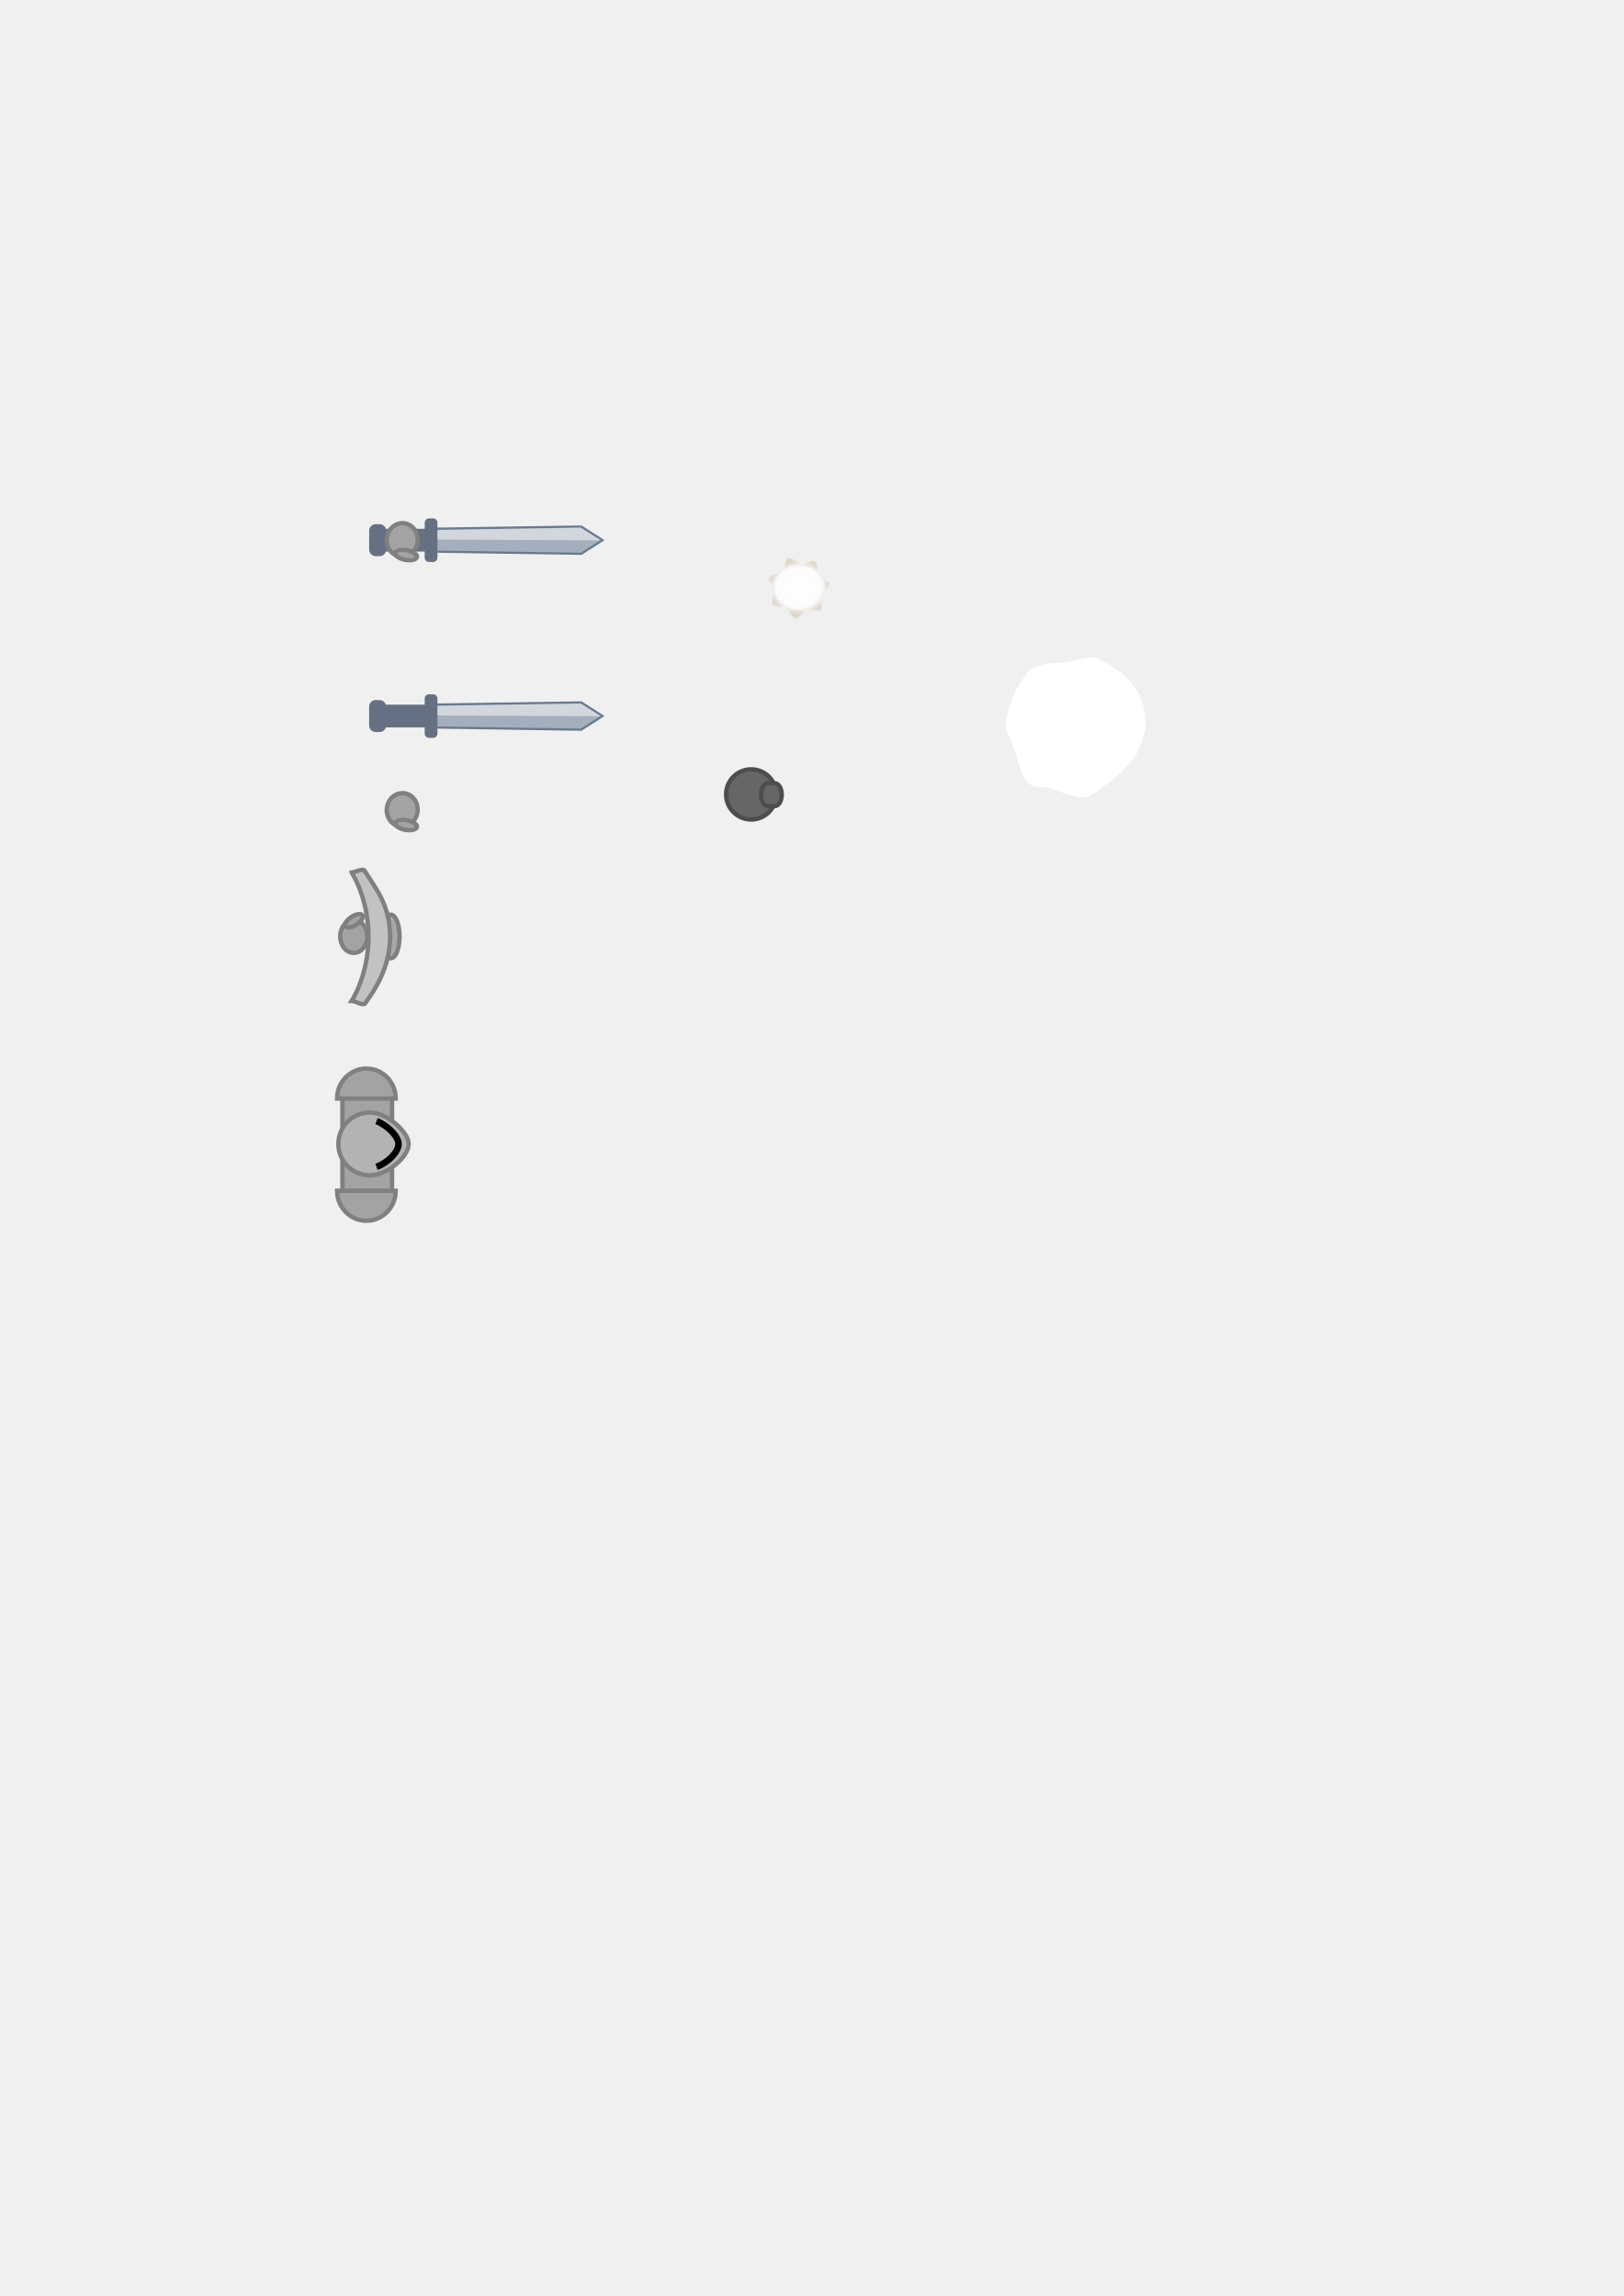
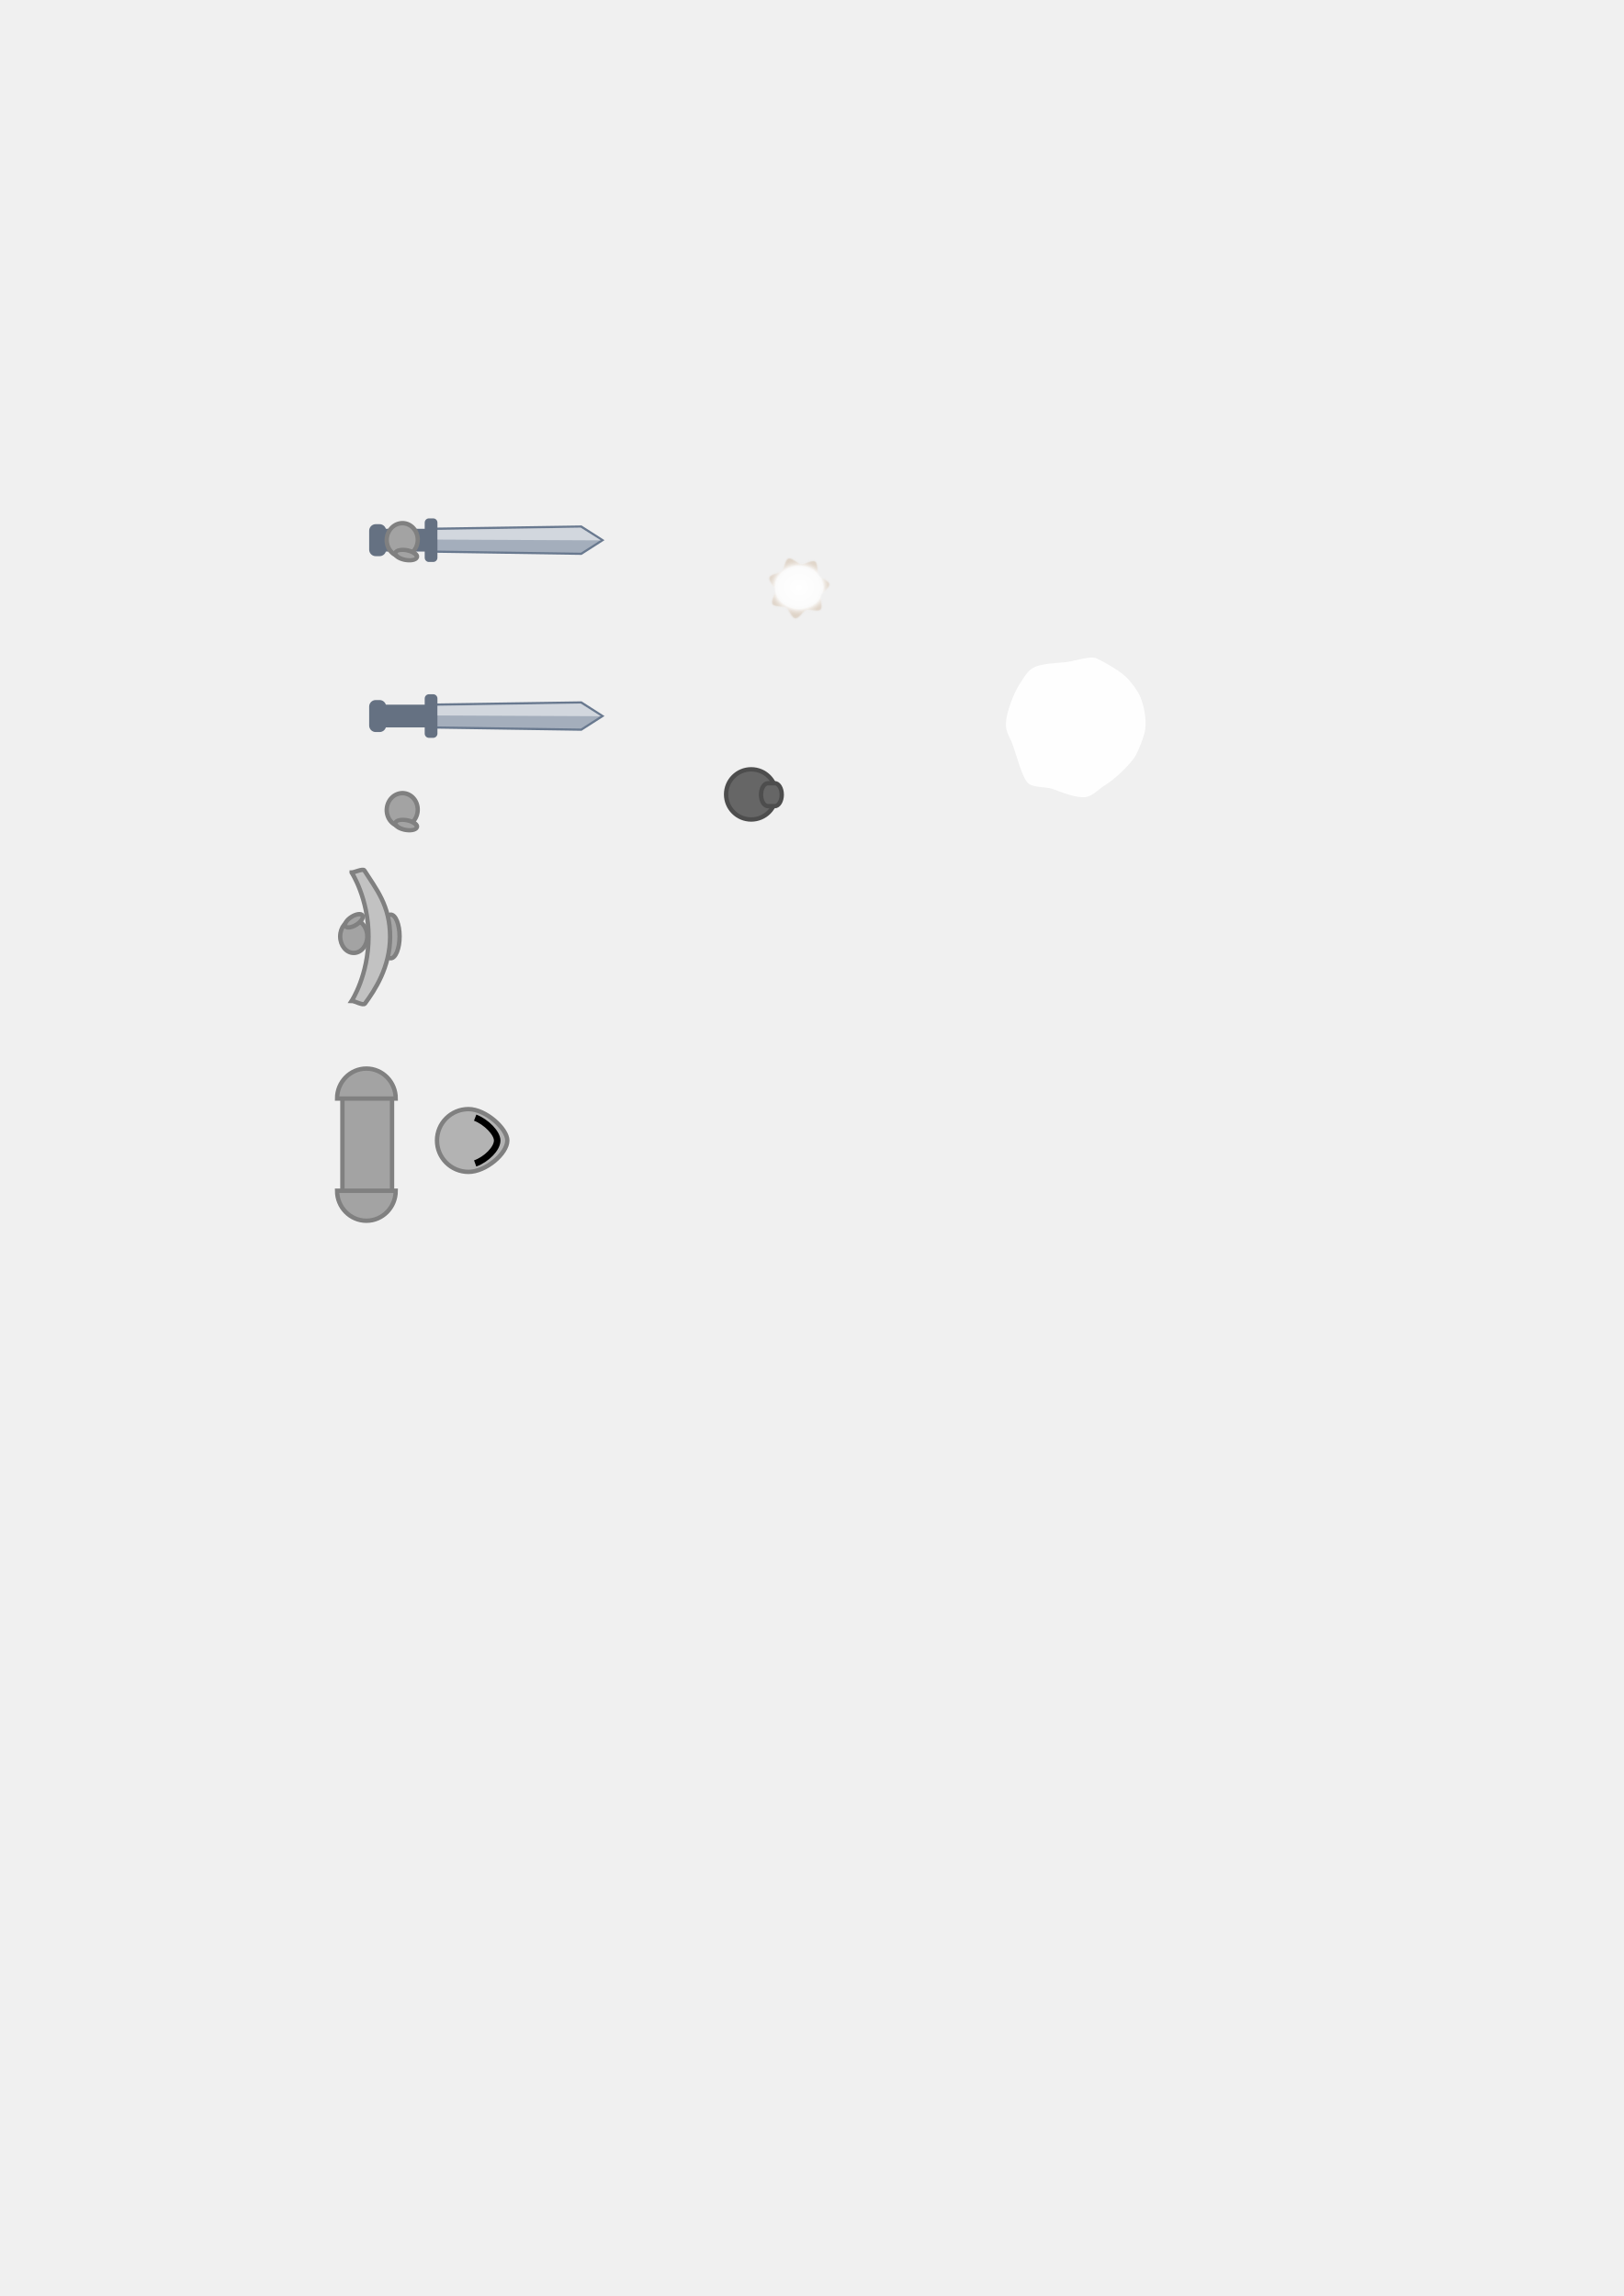
<svg xmlns="http://www.w3.org/2000/svg" xmlns:xlink="http://www.w3.org/1999/xlink" width="210mm" height="297mm" viewBox="0 0 744.094 1052.362" id="svg2" version="1.1">
  <defs id="defs4">
    <linearGradient id="linearGradient4383">
      <stop style="stop-color:#ffffff;stop-opacity:1" offset="0" id="stop4385" />
      <stop id="stop4393" offset="0.586" style="stop-color:#ffffff;stop-opacity:0.737" />
      <stop style="stop-color:#804200;stop-opacity:0" offset="1" id="stop4387" />
    </linearGradient>
    <filter style="color-interpolation-filters:sRGB" id="filter4379" x="-0.044" width="1.089" y="-0.044" height="1.089">
      <feGaussianBlur stdDeviation="0.508" id="feGaussianBlur4381" />
    </filter>
    <radialGradient xlink:href="#linearGradient4383" id="radialGradient4391" cx="366.275" cy="269.233" fx="366.275" fy="269.233" r="14.96" gradientUnits="userSpaceOnUse" gradientTransform="matrix(1.240771,0.00534199,-0.00476321,1.106341,-86.98799,-30.57873)" />
  </defs>
  <g id="layer1">
    <g id="g4202" transform="matrix(0,1,-1,0,556.5222,342.7722)">
      <rect y="376.862" x="155.25" height="22.75" width="52.25" id="rect4164" style="color:#000000;clip-rule:nonzero;display:inline;overflow:visible;visibility:visible;opacity:1;isolation:auto;mix-blend-mode:normal;color-interpolation:sRGB;color-interpolation-filters:linearRGB;solid-color:#000000;solid-opacity:1;fill:#a3a3a3;fill-opacity:1;fill-rule:evenodd;stroke:#808080;stroke-width:2;stroke-linecap:butt;stroke-linejoin:miter;stroke-miterlimit:4;stroke-dasharray:none;stroke-dashoffset:0;stroke-opacity:1;marker:none;color-rendering:auto;image-rendering:auto;shape-rendering:auto;text-rendering:auto;enable-background:accumulate" />
-       <path id="path4136" d="m 195.933,387.046 c 0,7.967 -6.442,14.425 -14.388,14.425 -7.947,0 -14.388,-6.458 -14.388,-14.425 0,-7.967 9.044,-17.801 14.388,-17.801 5.957,0 14.388,9.835 14.388,17.801 z" style="color:#000000;clip-rule:nonzero;display:inline;overflow:visible;visibility:visible;opacity:1;isolation:auto;mix-blend-mode:normal;color-interpolation:sRGB;color-interpolation-filters:linearRGB;solid-color:#000000;solid-opacity:1;fill:#b3b3b3;fill-opacity:1;fill-rule:evenodd;stroke:#808080;stroke-width:2;stroke-linecap:butt;stroke-linejoin:miter;stroke-miterlimit:4;stroke-dasharray:none;stroke-dashoffset:0;stroke-opacity:1;marker:none;color-rendering:auto;image-rendering:auto;shape-rendering:auto;text-rendering:auto;enable-background:accumulate" />
-       <path id="path4139" d="m 192.063,383.977 c -1.87,-5.173 -6.785,-10.092 -10.519,-10.092 -3.35,0 -8.491,4.919 -10.469,10.092" style="color:#000000;clip-rule:nonzero;display:inline;overflow:visible;visibility:visible;opacity:1;isolation:auto;mix-blend-mode:normal;color-interpolation:sRGB;color-interpolation-filters:linearRGB;solid-color:#000000;solid-opacity:1;fill:#b3b3b3;fill-opacity:1;fill-rule:evenodd;stroke:#000000;stroke-width:3;stroke-linecap:butt;stroke-linejoin:miter;stroke-miterlimit:4;stroke-dasharray:none;stroke-dashoffset:0;stroke-opacity:1;marker:none;color-rendering:auto;image-rendering:auto;shape-rendering:auto;text-rendering:auto;enable-background:accumulate" />
      <path d="m 203,375.175 a 13.75,13.438 0 0 1 13.75,13.438 13.75,13.438 0 0 1 -13.75,13.438 l 0,-13.438 z" id="path4146" style="color:#000000;clip-rule:nonzero;display:inline;overflow:visible;visibility:visible;opacity:1;isolation:auto;mix-blend-mode:normal;color-interpolation:sRGB;color-interpolation-filters:linearRGB;solid-color:#000000;solid-opacity:1;fill:#a3a3a3;fill-opacity:1;fill-rule:evenodd;stroke:#808080;stroke-width:2;stroke-linecap:butt;stroke-linejoin:miter;stroke-miterlimit:4;stroke-dasharray:none;stroke-dashoffset:0;stroke-opacity:1;marker:none;color-rendering:auto;image-rendering:auto;shape-rendering:auto;text-rendering:auto;enable-background:accumulate" />
      <path transform="scale(-1,1)" style="color:#000000;clip-rule:nonzero;display:inline;overflow:visible;visibility:visible;opacity:1;isolation:auto;mix-blend-mode:normal;color-interpolation:sRGB;color-interpolation-filters:linearRGB;solid-color:#000000;solid-opacity:1;fill:#a3a3a3;fill-opacity:1;fill-rule:evenodd;stroke:#808080;stroke-width:2;stroke-linecap:butt;stroke-linejoin:miter;stroke-miterlimit:4;stroke-dasharray:none;stroke-dashoffset:0;stroke-opacity:1;marker:none;color-rendering:auto;image-rendering:auto;shape-rendering:auto;text-rendering:auto;enable-background:accumulate" id="path4180" d="m -160.75,375.175 a 13.75,13.438 0 0 1 13.75,13.438 13.75,13.438 0 0 1 -13.75,13.438 l 0,-13.438 z" />
    </g>
    <g id="g4298" transform="matrix(0,1,-1,0,507.9783,302.9631)">
      <ellipse ry="4.062" rx="10" cy="328.925" cx="126.25" id="path4209" style="color:#000000;clip-rule:nonzero;display:inline;overflow:visible;visibility:visible;opacity:1;isolation:auto;mix-blend-mode:normal;color-interpolation:sRGB;color-interpolation-filters:linearRGB;solid-color:#000000;solid-opacity:1;fill:#a7a7a7;fill-opacity:1;fill-rule:evenodd;stroke:#808080;stroke-width:2;stroke-linecap:butt;stroke-linejoin:miter;stroke-miterlimit:4;stroke-dasharray:none;stroke-dashoffset:0;stroke-opacity:1;marker:none;color-rendering:auto;image-rendering:auto;shape-rendering:auto;text-rendering:auto;enable-background:accumulate" />
      <g transform="translate(-17,-12)" id="g4196">
        <path style="color:#000000;clip-rule:nonzero;display:inline;overflow:visible;visibility:visible;opacity:1;isolation:auto;mix-blend-mode:normal;color-interpolation:sRGB;color-interpolation-filters:linearRGB;solid-color:#000000;solid-opacity:1;fill:#c2c2c2;fill-opacity:1;fill-rule:evenodd;stroke:#808080;stroke-width:2;stroke-linecap:butt;stroke-linejoin:miter;stroke-miterlimit:4;stroke-dasharray:none;stroke-dashoffset:0;stroke-opacity:1;marker:none;color-rendering:auto;image-rendering:auto;shape-rendering:auto;text-rendering:auto;enable-background:accumulate" d="m 113.958,358.819 c 0,-1.13 -1.934,-5.208 -0.982,-5.806 8.585,-5.396 16.041,-11.806 30.4,-11.806 13.887,0 24.526,7.011 30.615,11.509 1.14,0.842 -1.197,4.691 -1.197,6.103 0,0 -11.726,-7.725 -29.417,-7.725 -17.691,0 -29.417,7.725 -29.417,7.725 z" id="path4185" />
        <g id="g4192" transform="matrix(0.8073204,0,0,0.8005689,28.29451,68.17913)">
          <ellipse ry="7.75" rx="9.375" cy="361.862" cx="142.375" id="path4188" style="color:#000000;clip-rule:nonzero;display:inline;overflow:visible;visibility:visible;opacity:1;isolation:auto;mix-blend-mode:normal;color-interpolation:sRGB;color-interpolation-filters:linearRGB;solid-color:#000000;solid-opacity:1;fill:#a3a3a3;fill-opacity:1;fill-rule:evenodd;stroke:#808080;stroke-width:2.488;stroke-linecap:butt;stroke-linejoin:miter;stroke-miterlimit:4;stroke-dasharray:none;stroke-dashoffset:0;stroke-opacity:1;marker:none;color-rendering:auto;image-rendering:auto;shape-rendering:auto;text-rendering:auto;enable-background:accumulate" />
          <ellipse transform="matrix(0.5284908,0.8489391,-0.8489391,0.5284908,0,0)" style="color:#000000;clip-rule:nonzero;display:inline;overflow:visible;visibility:visible;opacity:1;isolation:auto;mix-blend-mode:normal;color-interpolation:sRGB;color-interpolation-filters:linearRGB;solid-color:#000000;solid-opacity:1;fill:#a3a3a3;fill-opacity:1;fill-rule:evenodd;stroke:#808080;stroke-width:2.488;stroke-linecap:butt;stroke-linejoin:miter;stroke-miterlimit:4;stroke-dasharray:none;stroke-dashoffset:0;stroke-opacity:1;marker:none;color-rendering:auto;image-rendering:auto;shape-rendering:auto;text-rendering:auto;enable-background:accumulate" id="ellipse4190" cx="377.646" cy="77.841" rx="5.75" ry="2.625" />
        </g>
        <g id="g4192-7" transform="matrix(-0.796509,-0.1526035,-0.1305786,0.9153533,406.3111,62.36331)" />
      </g>
    </g>
    <g id="g4256" transform="translate(13.61181,-0.7071068)">
      <path id="rect4182" d="m 185.5,323.654 67.25,-1 9.75,6.25 -9.75,6.25 -67.25,-1 z" style="color:#000000;clip-rule:nonzero;display:inline;overflow:visible;visibility:visible;opacity:1;isolation:auto;mix-blend-mode:normal;color-interpolation:sRGB;color-interpolation-filters:linearRGB;solid-color:#000000;solid-opacity:1;fill:#a4aebc;fill-opacity:1;fill-rule:evenodd;stroke:#69798f;stroke-width:1px;stroke-linecap:butt;stroke-linejoin:miter;stroke-miterlimit:4;stroke-dasharray:none;stroke-dashoffset:0;stroke-opacity:1;color-rendering:auto;image-rendering:auto;shape-rendering:auto;text-rendering:auto;enable-background:accumulate" />
      <rect ry="1.945" rx="1.945" y="318.916" x="181.019" height="19.976" width="5.834" id="rect4250" style="color:#000000;clip-rule:nonzero;display:inline;overflow:visible;visibility:visible;opacity:1;isolation:auto;mix-blend-mode:normal;color-interpolation:sRGB;color-interpolation-filters:linearRGB;solid-color:#000000;solid-opacity:1;fill:#657182;fill-opacity:1;fill-rule:evenodd;stroke:none;stroke-width:1px;stroke-linecap:butt;stroke-linejoin:miter;stroke-miterlimit:4;stroke-dasharray:none;stroke-dashoffset:0;stroke-opacity:1;color-rendering:auto;image-rendering:auto;shape-rendering:auto;text-rendering:auto;enable-background:accumulate" />
      <rect y="323.689" x="162.281" height="10.43" width="22.451" id="rect4252" style="color:#000000;clip-rule:nonzero;display:inline;overflow:visible;visibility:visible;opacity:1;isolation:auto;mix-blend-mode:normal;color-interpolation:sRGB;color-interpolation-filters:linearRGB;solid-color:#000000;solid-opacity:1;fill:#657182;fill-opacity:1;fill-rule:evenodd;stroke:none;stroke-width:1px;stroke-linecap:butt;stroke-linejoin:miter;stroke-miterlimit:4;stroke-dasharray:none;stroke-dashoffset:0;stroke-opacity:1;color-rendering:auto;image-rendering:auto;shape-rendering:auto;text-rendering:auto;enable-background:accumulate" />
      <rect ry="3.005" rx="3.005" style="color:#000000;clip-rule:nonzero;display:inline;overflow:visible;visibility:visible;opacity:1;isolation:auto;mix-blend-mode:normal;color-interpolation:sRGB;color-interpolation-filters:linearRGB;solid-color:#000000;solid-opacity:1;fill:#657182;fill-opacity:1;fill-rule:evenodd;stroke:none;stroke-width:1px;stroke-linecap:butt;stroke-linejoin:miter;stroke-miterlimit:4;stroke-dasharray:none;stroke-dashoffset:0;stroke-opacity:1;color-rendering:auto;image-rendering:auto;shape-rendering:auto;text-rendering:auto;enable-background:accumulate" id="rect4254" width="7.778" height="14.672" x="155.563" y="321.567" />
      <path style="opacity:0.5;fill:#ffffff;fill-rule:evenodd;stroke:none;stroke-width:1px;stroke-linecap:butt;stroke-linejoin:miter;stroke-opacity:1" d="m 186.853,328.638 74.953,0.354 -9.369,-5.834 -65.584,1.061 z" id="path4262" />
    </g>
    <g id="g4307" transform="matrix(0.4115256,0.9113982,-0.9113982,0.4115256,418.1283,14.67301)">
      <ellipse ry="7.166" rx="7.603" cy="310.692" cx="-277.551" id="path4188-5" style="color:#000000;clip-rule:nonzero;display:inline;overflow:visible;visibility:visible;opacity:1;isolation:auto;mix-blend-mode:normal;color-interpolation:sRGB;color-interpolation-filters:linearRGB;solid-color:#000000;solid-opacity:1;fill:#a3a3a3;fill-opacity:1;fill-rule:evenodd;stroke:#808080;stroke-width:2.001;stroke-linecap:butt;stroke-linejoin:miter;stroke-miterlimit:4;stroke-dasharray:none;stroke-dashoffset:0;stroke-opacity:1;marker:none;color-rendering:auto;image-rendering:auto;shape-rendering:auto;text-rendering:auto;enable-background:accumulate" transform="matrix(-0.9821368,-0.188168,-0.1412241,0.9899777,0,0)" />
      <ellipse transform="matrix(-0.6069006,0.7947777,0.7035471,0.7106486,0,0)" style="color:#000000;clip-rule:nonzero;display:inline;overflow:visible;visibility:visible;opacity:1;isolation:auto;mix-blend-mode:normal;color-interpolation:sRGB;color-interpolation-filters:linearRGB;solid-color:#000000;solid-opacity:1;fill:#a3a3a3;fill-opacity:1;fill-rule:evenodd;stroke:#808080;stroke-width:2.01;stroke-linecap:butt;stroke-linejoin:miter;stroke-miterlimit:4;stroke-dasharray:none;stroke-dashoffset:0;stroke-opacity:1;marker:none;color-rendering:auto;image-rendering:auto;shape-rendering:auto;text-rendering:auto;enable-background:accumulate" id="ellipse4190-3" cx="87.273" cy="410.444" rx="5.038" ry="2.265" />
    </g>
    <g id="g4329" transform="matrix(0,1,-1,0,709.6122,18.61221)">
      <circle r="11.5" cy="365.362" cx="345.5" id="path4311" style="color:#000000;clip-rule:nonzero;display:inline;overflow:visible;visibility:visible;opacity:1;isolation:auto;mix-blend-mode:normal;color-interpolation:sRGB;color-interpolation-filters:linearRGB;solid-color:#000000;solid-opacity:1;fill:#666666;fill-opacity:1;fill-rule:evenodd;stroke:#4d4d4d;stroke-width:2;stroke-linecap:butt;stroke-linejoin:miter;stroke-miterlimit:4;stroke-dasharray:none;stroke-dashoffset:0;stroke-opacity:1;marker:none;color-rendering:auto;image-rendering:auto;shape-rendering:auto;text-rendering:auto;enable-background:accumulate" />
      <rect ry="3.195" rx="5.25" y="351.362" x="340.375" height="9.5" width="10.5" id="rect4313" style="color:#000000;clip-rule:nonzero;display:inline;overflow:visible;visibility:visible;opacity:1;isolation:auto;mix-blend-mode:normal;color-interpolation:sRGB;color-interpolation-filters:linearRGB;solid-color:#000000;solid-opacity:1;fill:#666666;fill-opacity:1;fill-rule:evenodd;stroke:#4d4d4d;stroke-width:2;stroke-linecap:butt;stroke-linejoin:miter;stroke-miterlimit:4;stroke-dasharray:none;stroke-dashoffset:0;stroke-opacity:1;marker:none;color-rendering:auto;image-rendering:auto;shape-rendering:auto;text-rendering:auto;enable-background:accumulate" />
    </g>
    <path style="color:#000000;clip-rule:nonzero;display:inline;overflow:visible;visibility:visible;opacity:1;isolation:auto;mix-blend-mode:normal;color-interpolation:sRGB;color-interpolation-filters:linearRGB;solid-color:#000000;solid-opacity:1;fill:url(#radialGradient4391);fill-opacity:1;fill-rule:evenodd;stroke:none;stroke-width:2;stroke-linecap:butt;stroke-linejoin:miter;stroke-miterlimit:4;stroke-dasharray:none;stroke-dashoffset:0;stroke-opacity:1;marker:none;color-rendering:auto;image-rendering:auto;shape-rendering:auto;text-rendering:auto;enable-background:accumulate;filter:url(#filter4379)" id="path4333" d="m 376,279.362 c -1.198,1.198 -4.828,-0.348 -6.427,0.212 -1.599,0.559 -3.473,4.031 -5.157,3.842 -1.683,-0.19 -2.738,-3.992 -4.172,-4.893 -1.434,-0.901 -5.317,-0.202 -6.219,-1.636 -0.901,-1.434 1.413,-4.629 1.224,-6.313 -0.19,-1.683 -3.157,-4.283 -2.598,-5.882 0.559,-1.599 4.501,-1.781 5.699,-2.979 1.198,-1.198 1.38,-5.139 2.979,-5.699 1.599,-0.559 4.199,2.408 5.882,2.598 1.683,0.19 4.878,-2.125 6.313,-1.224 1.434,0.901 0.735,4.784 1.636,6.219 0.901,1.434 4.703,2.489 4.893,4.173 0.19,1.683 -3.282,3.558 -3.842,5.157 -0.559,1.599 0.986,5.229 -0.212,6.427 z" />
    <g id="g4399">
      <use height="100%" width="100%" transform="translate(0,-80.61017)" id="use4397" xlink:href="#g4256" y="0" x="0" />
      <use height="100%" width="100%" transform="translate(0,-123.7437)" id="use4395" xlink:href="#g4307" y="0" x="0" />
    </g>
-     <path style="color:#000000;clip-rule:nonzero;display:inline;overflow:visible;visibility:visible;opacity:1;isolation:auto;mix-blend-mode:normal;color-interpolation:sRGB;color-interpolation-filters:linearRGB;solid-color:#000000;solid-opacity:1;fill:#ffffff;fill-opacity:1;fill-rule:evenodd;stroke:none;stroke-width:2;stroke-linecap:butt;stroke-linejoin:miter;stroke-miterlimit:4;stroke-dasharray:none;stroke-dashoffset:0;stroke-opacity:1;marker:none;color-rendering:auto;image-rendering:auto;shape-rendering:auto;text-rendering:auto;enable-background:accumulate" id="path4403" d="m 861.894,595.345 c 3.977,1.948 9.622,5.134 12.823,8.017 2.13,1.919 5.543,6.375 6.683,9.192 1.713,4.232 2.678,9.83 2.166,14.189 -0.341,2.901 -2.749,8.932 -4.186,11.591 -2.159,3.996 -9.804,11.077 -13.657,13.32 -2.564,1.493 -5.735,5.007 -8.696,5.375 -4.449,0.553 -10.918,-2.161 -14.985,-3.63 -2.707,-0.978 -8.627,-0.499 -10.785,-2.499 -3.243,-3.004 -5.861,-15.591 -7.98,-19.631 -1.41,-2.688 -2.112,-4.552 -1.95,-7.554 0.244,-4.51 3.587,-13.251 6.021,-16.825 1.619,-2.379 3.174,-5.528 5.71,-7.118 3.811,-2.39 11.482,-2.291 15.854,-2.883 2.91,-0.394 10.336,-2.842 12.982,-1.545 z" transform="matrix(1.02565,0,0,1.030049,-381.3827,-311.4495)" />
+     <path style="color:#000000;clip-rule:nonzero;display:inline;overflow:visible;visibility:visible;opacity:0.93;isolation:auto;mix-blend-mode:normal;color-interpolation:sRGB;color-interpolation-filters:linearRGB;solid-color:#000000;solid-opacity:1;fill:#ffffff;fill-opacity:1;fill-rule:evenodd;stroke:none;stroke-width:2;stroke-linecap:butt;stroke-linejoin:miter;stroke-miterlimit:4;stroke-dasharray:none;stroke-dashoffset:0;stroke-opacity:1;marker:none;color-rendering:auto;image-rendering:auto;shape-rendering:auto;text-rendering:auto;enable-background:accumulate" id="path4403" d="m 861.894,595.345 c 3.977,1.948 9.622,5.134 12.823,8.017 2.13,1.919 5.543,6.375 6.683,9.192 1.713,4.232 2.678,9.83 2.166,14.189 -0.341,2.901 -2.749,8.932 -4.186,11.591 -2.159,3.996 -9.804,11.077 -13.657,13.32 -2.564,1.493 -5.735,5.007 -8.696,5.375 -4.449,0.553 -10.918,-2.161 -14.985,-3.63 -2.707,-0.978 -8.627,-0.499 -10.785,-2.499 -3.243,-3.004 -5.861,-15.591 -7.98,-19.631 -1.41,-2.688 -2.112,-4.552 -1.95,-7.554 0.244,-4.51 3.587,-13.251 6.021,-16.825 1.619,-2.379 3.174,-5.528 5.71,-7.118 3.811,-2.39 11.482,-2.291 15.854,-2.883 2.91,-0.394 10.336,-2.842 12.982,-1.545 z" transform="matrix(1.02565,0,0,1.030049,-381.3827,-311.4495)" />
+     <g transform="matrix(0,1,-1,0,601.7326,341.1947)" id="g4405">
+       <path style="color:#000000;clip-rule:nonzero;display:inline;overflow:visible;visibility:visible;opacity:1;isolation:auto;mix-blend-mode:normal;color-interpolation:sRGB;color-interpolation-filters:linearRGB;solid-color:#000000;solid-opacity:1;fill:#b3b3b3;fill-opacity:1;fill-rule:evenodd;stroke:#808080;stroke-width:2;stroke-linecap:butt;stroke-linejoin:miter;stroke-miterlimit:4;stroke-dasharray:none;stroke-dashoffset:0;stroke-opacity:1;marker:none;color-rendering:auto;image-rendering:auto;shape-rendering:auto;text-rendering:auto;enable-background:accumulate" d="m 195.933,387.046 c 0,7.967 -6.442,14.425 -14.388,14.425 -7.947,0 -14.388,-6.458 -14.388,-14.425 0,-7.967 9.044,-17.801 14.388,-17.801 5.957,0 14.388,9.835 14.388,17.801 z" id="path4136" />
+       <path style="color:#000000;clip-rule:nonzero;display:inline;overflow:visible;visibility:visible;opacity:1;isolation:auto;mix-blend-mode:normal;color-interpolation:sRGB;color-interpolation-filters:linearRGB;solid-color:#000000;solid-opacity:1;fill:#b3b3b3;fill-opacity:1;fill-rule:evenodd;stroke:#000000;stroke-width:3;stroke-linecap:butt;stroke-linejoin:miter;stroke-miterlimit:4;stroke-dasharray:none;stroke-dashoffset:0;stroke-opacity:1;marker:none;color-rendering:auto;image-rendering:auto;shape-rendering:auto;text-rendering:auto;enable-background:accumulate" d="m 192.063,383.977 c -1.87,-5.173 -6.785,-10.092 -10.519,-10.092 -3.35,0 -8.491,4.919 -10.469,10.092" id="path4139" />
+     </g>
  </g>
</svg>
